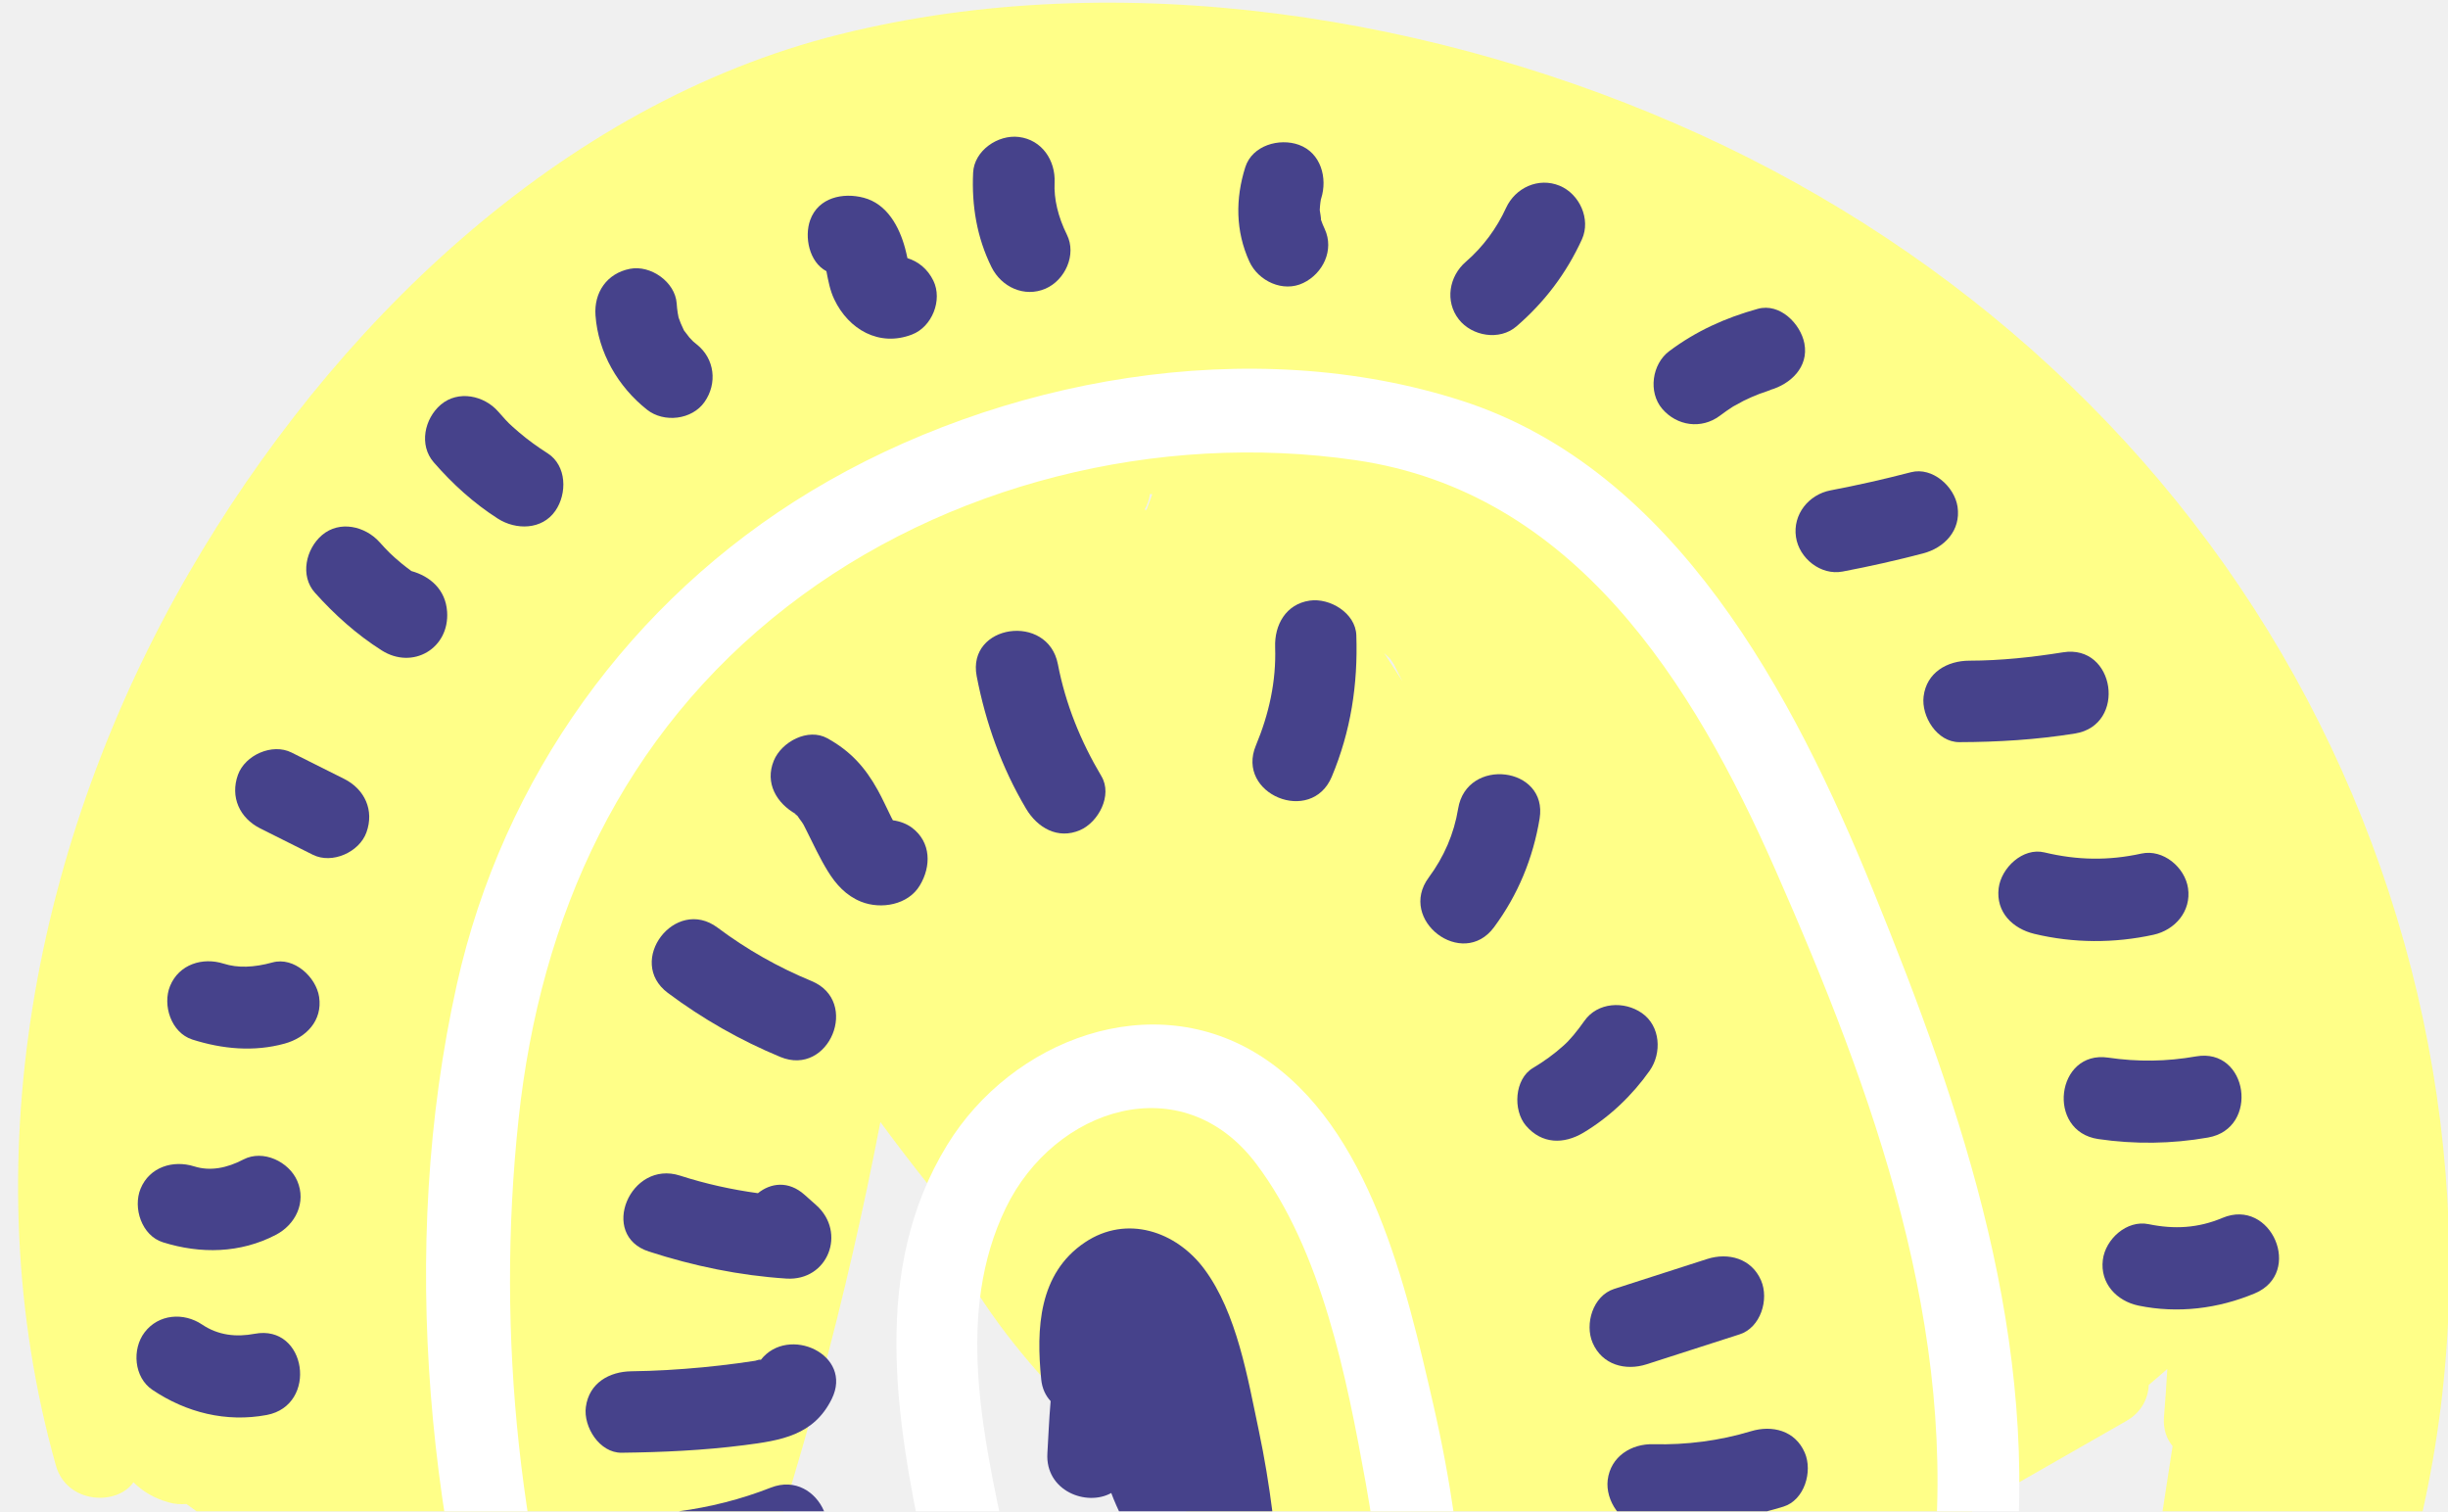
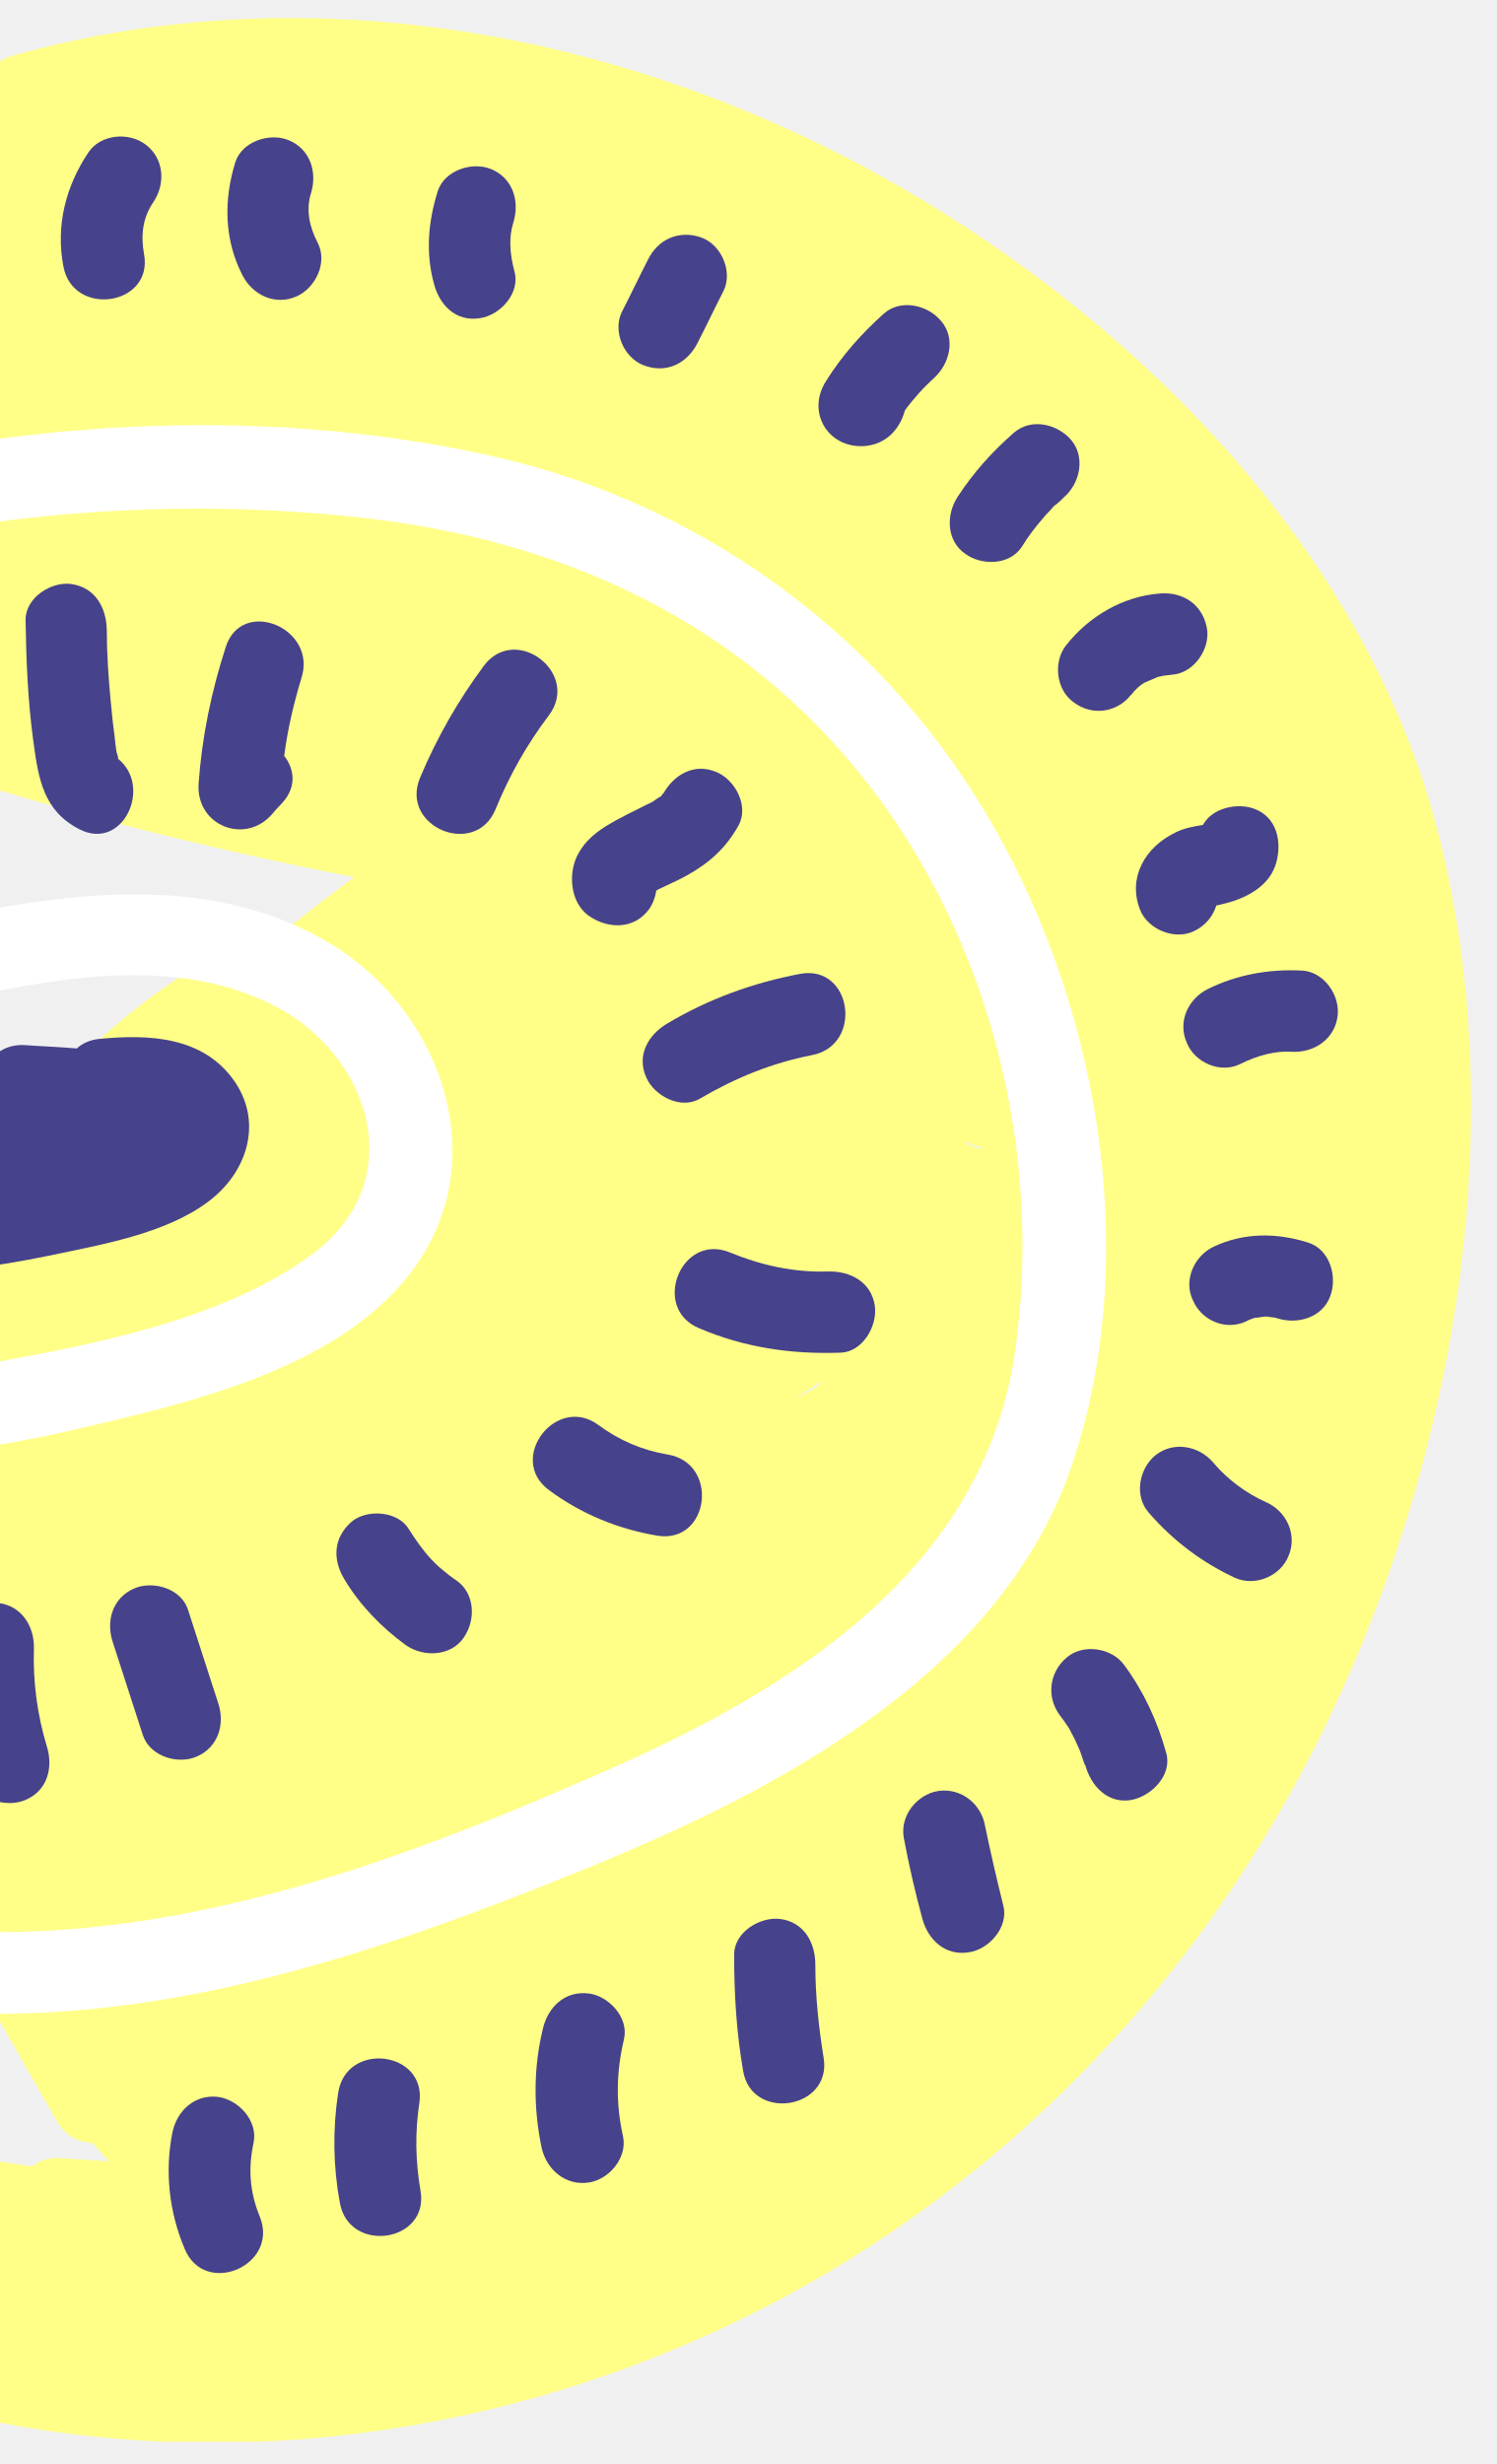
- <svg xmlns="http://www.w3.org/2000/svg" xmlns:xlink="http://www.w3.org/1999/xlink" version="1.1" id="Capa_1" x="0px" y="0px" viewBox="0 0 439 271" style="enable-background:new 0 0 439 271;" xml:space="preserve">
+ <svg xmlns="http://www.w3.org/2000/svg" xmlns:xlink="http://www.w3.org/1999/xlink" version="1.1" id="Capa_1" x="0px" y="0px" viewBox="0 0 269 443" style="enable-background:new 0 0 269 443;" xml:space="preserve">
  <style type="text/css">
	.st0{clip-path:url(#SVGID_2_);fill:#FFFF88;}
- 	.st1{clip-path:url(#SVGID_2_);fill:#FFFFFF;}
- 	.st2{clip-path:url(#SVGID_2_);fill:#46428B;}
+ 	.st1{clip-path:url(#SVGID_4_);fill:#FFFFFF;}
+ 	.st2{clip-path:url(#SVGID_6_);fill:#FFFFFF;}
+ 	.st3{clip-path:url(#SVGID_8_);fill:#46428B;}
+ 	.st4{clip-path:url(#SVGID_10_);fill:#46428B;}
+ 	.st5{clip-path:url(#SVGID_12_);fill:#46428B;}
+ 	.st6{clip-path:url(#SVGID_14_);fill:#46428B;}
+ 	.st7{clip-path:url(#SVGID_16_);fill:#46428B;}
+ 	.st8{clip-path:url(#SVGID_18_);fill:#46428B;}
+ 	.st9{clip-path:url(#SVGID_20_);fill:#46428B;}
+ 	.st10{clip-path:url(#SVGID_22_);fill:#46428B;}
+ 	.st11{clip-path:url(#SVGID_24_);fill:#46428B;}
+ 	.st12{clip-path:url(#SVGID_26_);fill:#46428B;}
+ 	.st13{clip-path:url(#SVGID_28_);fill:#46428B;}
+ 	.st14{clip-path:url(#SVGID_30_);fill:#46428B;}
+ 	.st15{clip-path:url(#SVGID_32_);fill:#46428B;}
+ 	.st16{clip-path:url(#SVGID_34_);fill:#46428B;}
+ 	.st17{clip-path:url(#SVGID_36_);fill:#46428B;}
+ 	.st18{clip-path:url(#SVGID_38_);fill:#46428B;}
+ 	.st19{clip-path:url(#SVGID_40_);fill:#46428B;}
+ 	.st20{clip-path:url(#SVGID_42_);fill:#46428B;}
+ 	.st21{clip-path:url(#SVGID_44_);fill:#46428B;}
+ 	.st22{clip-path:url(#SVGID_46_);fill:#46428B;}
+ 	.st23{clip-path:url(#SVGID_48_);fill:#46428B;}
+ 	.st24{clip-path:url(#SVGID_50_);fill:#46428B;}
+ 	.st25{clip-path:url(#SVGID_52_);fill:#46428B;}
+ 	.st26{clip-path:url(#SVGID_54_);fill:#46428B;}
+ 	.st27{clip-path:url(#SVGID_56_);fill:#46428B;}
+ 	.st28{clip-path:url(#SVGID_58_);fill:#46428B;}
+ 	.st29{clip-path:url(#SVGID_60_);fill:#46428B;}
+ 	.st30{clip-path:url(#SVGID_62_);fill:#46428B;}
+ 	.st31{clip-path:url(#SVGID_64_);fill:#46428B;}
</style>
  <g>
-     <defs>
-       <rect id="SVGID_1_" width="439" height="271" />
-     </defs>
-     <clipPath id="SVGID_2_">
-       <use xlink:href="#SVGID_1_" style="overflow:visible;" />
-     </clipPath>
-     <path class="st0" d="M413.81,125.53c-23.78-45.12-62.53-80.19-108.79-101.34C258.37,2.86,200.96-6.39,150.63,6.15   C100.3,18.68,59.25,58.88,33.85,102.78c-27.73,47.94-38.99,106.06-23.83,160c1.93,6.89,10.96,7.3,13.91,3.01   c1.64,1.64,3.74,2.91,6.45,3.65c0.95,0.26,2,0.33,3.04,0.25c1.91,1.4,3.9,2.72,5.78,4.16c5.57,5.58,11.14,11.17,16.71,16.75   c4.16,4.17,10.21,2.42,12.45-1.39c6.54,4.69,13.08,9.37,19.61,14.07c3,2.15,6.72,1.4,9.25-0.63c1.03,0.87,2.07,1.75,3.11,2.6   c3.23,2.63,7.07,4.86,11.11,5.87c2.54,1.78,5.08,3.56,7.64,5.31c4.5,3.08,11.11,0.81,11.76-4.96c0.65-5.74,1.29-11.49,1.94-17.23   c0.08-0.18,0.17-0.33,0.23-0.52c10.55-30.2,18.84-61.13,24.87-92.52c2.79,3.8,5.66,7.55,8.6,11.24c-0.08,1.09,0.07,2.26,0.57,3.51   c18.48,45.68,68.42,64.42,96.07,102.9c2.31,3.21,7.31,3.66,10.33,1.26c12.02-9.56,23.03-20.26,32.95-31.95   c1.12-0.72,2.25-1.44,3.37-2.15c5.7-2.49,11.41-4.98,17.11-7.46c1.61,2.77,4.79,4.37,8.67,2.43c8.6-4.29,16.92-9.07,24.95-14.27   c6.94-3.97,13.88-7.94,20.82-11.91c2.69-1.54,3.91-4.01,4.02-6.46c1.12-0.94,2.23-1.91,3.33-2.87c-0.17,2.89-0.36,5.79-0.61,8.68   c-0.15,2.12,0.48,3.86,1.55,5.17c-1.16,7.56-2.33,15.12-3.49,22.67c-0.97,6.32,5.16,9.12,9.83,7.49c1.93,1,4.32,1.24,6.51,0.48   c1.57-0.55,3.06-1.22,4.48-1.99c2.76,1.41,6.27,1.15,8.77-2.09c2.6-3.35,4.74-6.81,6.51-10.33c3.85,3.44,10.84,1.68,12.22-4.5   C445.44,222.06,437.13,169.76,413.81,125.53z M205.6,91.44c-0.11-0.02-0.23-0.04-0.34-0.05c0.53-0.93,0.84-1.88,0.97-2.81   c0.13,0.02,0.26,0.03,0.4,0.05C206.3,89.57,205.96,90.51,205.6,91.44z M248.22,117.1c0.35,0.34,0.71,0.68,1.07,1.02   c0.23,0.35,0.47,0.7,0.7,1.05l1.5,2.97C250.39,120.47,249.3,118.79,248.22,117.1z M359.03,241.81c-0.04,0.13-0.07,0.26-0.1,0.4   c-0.95,0.45-1.89,0.91-2.84,1.36c1.06-0.83,2.12-1.64,3.18-2.47C359.19,241.34,359.11,241.57,359.03,241.81z" />
-     <path class="st1" d="M335.85,159.53c-14.16-34.78-35.37-75.27-73.62-87.64c-37.88-12.26-83.1-4.11-116.73,16.15   c-32.44,19.55-55.32,51.51-63.56,88.42c-10.66,47.77-5.18,99.72,10,145.84c2.96,8.99,16.46,3.12,13.51-5.83   c-12.23-37.17-16.62-76.82-12.46-115.74c3.9-36.55,18.65-69.08,48.14-91.94c28.42-22.04,66.51-31.44,102.02-26.27   c39.13,5.7,60.46,39.91,75.21,73.41c17.57,39.92,33.21,82.63,28.12,126.84c-1.08,9.4,13.52,11.21,14.6,1.79   C366.13,240.61,352.2,199.69,335.85,159.53z" />
-     <path class="st1" d="M257.06,251.97c-4.86-21.11-11.3-49.85-30.8-62.49c-19.63-12.73-44.83-3.03-56.39,15.81   c-13.73,22.36-9.22,49.1-4.09,73.32c1.95,9.21,16.53,7.14,14.56-2.16c-4.11-19.36-9.04-41.09,0.03-59.84   c8.7-17.97,31.63-25.52,44.91-7.92c11.76,15.57,16.24,38.42,19.63,57.2c3.92,21.73,4.83,43.75,2.88,65.73   c-0.83,9.41,13.77,11.24,14.6,1.79C264.8,306.17,263.19,278.63,257.06,251.97z" />
-     <path class="st2" d="M45.67,239.17c-3.34,0.63-6.54,0.28-9.43-1.66c-3.3-2.22-7.81-1.89-10.31,1.4c-2.3,3.02-1.91,8.09,1.4,10.31   c6.08,4.09,13.24,5.87,20.5,4.51C57.1,251.98,55.01,237.41,45.67,239.17z" />
-     <path class="st2" d="M53.31,211.76c-1.49-3.45-6.13-5.69-9.67-3.84c-2.93,1.53-5.94,2.14-8.82,1.23c-3.79-1.19-8.01,0.11-9.61,4   c-1.41,3.43,0.19,8.41,4,9.61c6.75,2.12,13.89,1.99,20.25-1.33C52.99,219.6,54.97,215.6,53.31,211.76z" />
-     <path class="st2" d="M57.23,178.78c-0.53-3.57-4.5-7.26-8.36-6.2c-3.38,0.93-6.24,1.02-8.76,0.22c-3.78-1.2-8.01,0.11-9.61,4   c-1.41,3.44,0.2,8.4,4,9.61c5.38,1.71,11.03,2.24,16.53,0.73C54.86,186.09,57.86,183.05,57.23,178.78z" />
-     <path class="st2" d="M61.71,139.66c-3.14-1.57-6.29-3.15-9.43-4.72c-3.45-1.73-8.33,0.45-9.61,4c-1.43,3.98,0.31,7.76,4,9.61   c3.14,1.57,6.29,3.15,9.43,4.72c3.45,1.73,8.33-0.45,9.61-4C67.15,145.29,65.4,141.51,61.71,139.66z" />
-     <path class="st2" d="M80.18,109.68c-0.27-3.97-3.05-6.35-6.4-7.28c-0.59-0.44-1.18-0.88-1.75-1.35c-1.82-1.52-2.49-2.2-3.96-3.83   c-2.57-2.87-7.17-3.96-10.33-1.26c-2.87,2.45-4,7.27-1.26,10.33c3.54,3.95,7.47,7.48,11.96,10.33   C74.01,120.16,80.63,116.28,80.18,109.68z" />
-     <path class="st2" d="M98.2,81.28c-1.79-1.14-3.51-2.38-5.13-3.76c-0.38-0.32-0.76-0.65-1.13-0.99c-0.06-0.06-0.49-0.46-0.68-0.63   c-0.17-0.19-0.59-0.61-0.64-0.67c-0.43-0.46-0.84-0.93-1.25-1.4c-2.52-2.91-7.2-3.93-10.33-1.26c-2.9,2.48-3.96,7.22-1.26,10.33   c3.36,3.87,7.17,7.33,11.5,10.1c3.24,2.07,7.92,2.05,10.31-1.4C101.72,88.54,101.66,83.49,98.2,81.28z" />
-     <path class="st2" d="M124.96,61.77c-0.23-0.18-0.44-0.36-0.66-0.55c-0.06-0.08-0.55-0.55-0.67-0.7c-0.29-0.35-0.55-0.71-0.82-1.07   c-0.07-0.09-0.11-0.14-0.14-0.18c-0.03-0.07-0.07-0.14-0.11-0.23c-0.33-0.68-0.63-1.38-0.87-2.1c-0.02-0.13-0.11-0.56-0.16-0.86   c-0.09-0.56-0.14-1.11-0.18-1.68c-0.28-3.85-4.66-6.91-8.36-6.2c-4.15,0.8-6.5,4.24-6.2,8.36c0.48,6.67,4.05,12.8,9.25,16.91   c3.02,2.39,8.07,1.82,10.31-1.4C128.67,68.76,128.18,64.33,124.96,61.77z" />
-     <path class="st2" d="M167.38,50.33c-1-2.06-2.69-3.44-4.65-4.04c-0.12-0.59-0.26-1.16-0.41-1.74c-1.04-3.87-3.21-7.97-7.42-9.09   c-3.7-0.98-8.14-0.07-9.61,4c-1.08,3.01-0.19,7.53,2.91,9.17c0.33,1.72,0.65,3.47,1.41,5.05c2.57,5.41,8.06,8.57,13.93,6.31   C167.14,58.62,169.07,53.81,167.38,50.33z" />
-     <path class="st2" d="M191.33,42.09c-1.59-3.21-2.35-6.43-2.21-9.33c0.19-3.97-2.25-7.69-6.41-8.2c-3.73-0.46-8.01,2.42-8.2,6.41   c-0.28,5.89,0.67,11.64,3.31,16.95c1.77,3.55,5.88,5.48,9.67,3.84C190.99,50.25,193.11,45.66,191.33,42.09z" />
-     <path class="st2" d="M237.57,41.08c-0.25-0.54-0.49-1.1-0.68-1.67c0.06,0-0.17-1.48-0.21-1.68c0-0.04,0-0.05-0.01-0.08   c0.01-0.27,0.03-0.55,0.06-0.82c0.03-0.36,0.08-0.72,0.15-1.07c-0.24,0.74-0.22,0.68,0.05-0.18c1.16-3.66-0.05-8.18-4-9.61   c-3.49-1.26-8.36,0.08-9.61,4c-1.79,5.65-1.76,11.48,0.73,16.93c1.6,3.5,6.04,5.6,9.67,3.84   C237.26,49.04,239.29,44.82,237.57,41.08z" />
-     <path class="st2" d="M279.68,33.3c-3.8-1.56-7.95,0.37-9.61,4c-1.65,3.62-4.14,7-7.2,9.64c-3.01,2.59-3.79,7.09-1.26,10.33   c2.36,3.02,7.31,3.87,10.33,1.26c5.06-4.36,8.98-9.55,11.75-15.62C285.33,39.29,283.25,34.77,279.68,33.3z" />
-     <path class="st2" d="M323.58,61.58c-0.68-3.52-4.39-7.3-8.36-6.2c-5.8,1.61-11.03,3.96-15.88,7.59c-3.09,2.31-3.8,7.35-1.26,10.33   c2.64,3.09,7.03,3.72,10.33,1.26c0.79-0.59,1.58-1.16,2.41-1.68c0.04,0,1.66-0.9,1.88-1.02c0.93-0.45,1.87-0.87,2.84-1.24   c0.26-0.1,2.75-0.93,1.84-0.68C321.08,68.91,324.4,65.82,323.58,61.58z" />
-     <path class="st2" d="M351.05,90.88c-0.53-3.61-4.49-7.21-8.36-6.2c-4.77,1.24-9.58,2.33-14.42,3.25c-3.9,0.74-6.8,4.31-6.2,8.36   c0.56,3.82,4.44,6.94,8.36,6.2c4.84-0.92,9.65-2,14.42-3.25C348.69,98.24,351.67,95.12,351.05,90.88z" />
-     <path class="st2" d="M369.96,116.97c-5.55,0.89-11.17,1.49-16.8,1.5c-3.97,0.01-7.67,2.11-8.2,6.41c-0.44,3.57,2.41,8.21,6.41,8.2   c6.98-0.02,13.85-0.44,20.75-1.55C381.45,130.03,379.34,115.46,369.96,116.97z" />
-     <path class="st2" d="M392.38,159.26c-0.55-3.73-4.46-7.05-8.36-6.2c-5.93,1.3-11.5,1.2-17.4-0.21c-3.87-0.93-7.75,2.78-8.2,6.41   c-0.53,4.32,2.53,7.27,6.41,8.2c7,1.68,14.32,1.7,21.35,0.16C390.06,166.77,392.99,163.38,392.38,159.26z" />
-     <path class="st2" d="M393.81,189.43c-5.31,0.93-10.4,1-15.74,0.22c-9.37-1.38-11.16,13.23-1.79,14.6   c6.52,0.96,13.19,0.87,19.68-0.27C405.27,202.36,403.17,187.79,393.81,189.43z" />
-     <path class="st2" d="M398.55,218.39c-4.37,1.84-8.64,2.07-13.25,1.12c-3.9-0.8-7.74,2.69-8.2,6.41c-0.52,4.22,2.5,7.39,6.41,8.2   c7.03,1.45,14.27,0.56,20.87-2.21C413.11,228.23,407.31,214.71,398.55,218.39z" />
-     <path class="st2" d="M138.22,266.76c-5.41,2.12-10.88,3.49-16.64,4.26c-9.38,1.25-7.25,15.81,2.16,14.56   c6.96-0.93,13.78-2.74,20.31-5.3C152.87,276.82,147.05,263.3,138.22,266.76z" />
-     <path class="st2" d="M136.44,243.84c-0.15-0.07-0.49-0.01-1.02,0.17c-1.04,0.16-2.08,0.31-3.13,0.45   c-2.09,0.28-4.18,0.52-6.28,0.72c-4.23,0.4-8.5,0.66-12.75,0.71c-4,0.05-7.62,2.09-8.2,6.41c-0.47,3.54,2.44,8.24,6.41,8.2   c7.34-0.09,14.64-0.42,21.93-1.35c6.7-0.85,12.52-1.77,15.75-8.28C153.11,242.9,141.37,237.53,136.44,243.84z" />
-     <path class="st2" d="M146.37,216.1c-0.69-0.62-1.39-1.24-2.08-1.85c-2.89-2.58-6.08-2.14-8.37-0.29   c-4.72-0.65-9.37-1.67-13.96-3.15c-8.97-2.9-14.62,10.69-5.6,13.61c8.04,2.6,16.22,4.3,24.66,4.85   C148.51,229.74,151.85,220.98,146.37,216.1z" />
-     <path class="st2" d="M145.54,175.92c-6.07-2.51-11.6-5.65-16.86-9.58c-7.6-5.68-16.51,6.04-8.91,11.71   c6.22,4.65,13,8.51,20.17,11.48C148.7,193.15,154.29,179.54,145.54,175.92z" />
-     <path class="st2" d="M163.58,148.45c-0.95-0.72-2.18-1.19-3.46-1.36c-0.14-0.26-0.26-0.49-0.29-0.55   c-0.81-1.62-1.54-3.27-2.42-4.86c-2.27-4.1-4.9-7-9.03-9.29c-3.48-1.93-8.22,0.63-9.61,4c-1.66,4.03,0.51,7.67,4,9.61   c-0.59-0.33,0.04,0.11,0.25,0.31c0.1,0.15,0.25,0.37,0.31,0.46c0.83,1.1,0.76,1.08,1.32,2.2c1.23,2.44,2.35,4.9,3.79,7.23   c1.46,2.39,3.31,4.42,5.98,5.49c3.58,1.43,8.46,0.58,10.54-2.93C167.01,155.35,166.99,151.05,163.58,148.45z" />
-     <path class="st2" d="M197.52,139.19c-3.73-6.28-6.43-12.92-7.81-20.09c-1.78-9.26-16.36-7.17-14.56,2.16   c1.62,8.4,4.49,16.4,8.86,23.76c2.03,3.41,5.69,5.56,9.67,3.84C196.97,147.44,199.56,142.62,197.52,139.19z" />
-     <path class="st2" d="M243.23,113.9c-0.14-3.97-4.75-6.73-8.36-6.2c-4.29,0.63-6.34,4.37-6.2,8.36c0.21,6.1-1.11,12.01-3.45,17.61   c-3.66,8.75,9.96,14.34,13.61,5.6C242.25,131.1,243.53,122.71,243.23,113.9z" />
-     <path class="st2" d="M261.49,145c-0.75,4.56-2.54,8.65-5.28,12.36c-5.64,7.62,6.07,16.53,11.71,8.91c4.3-5.81,7-12.36,8.18-19.49   C277.63,137.44,263.02,135.67,261.49,145z" />
-     <path class="st2" d="M294.44,181.66c-3.17-2.21-7.95-1.96-10.31,1.4c-0.63,0.89-1.28,1.76-1.98,2.59   c-0.33,0.39-0.66,0.76-1.01,1.13c-0.14,0.13-0.53,0.51-0.69,0.66c-1.71,1.55-3.57,2.89-5.55,4.07c-3.32,1.98-3.62,7.56-1.26,10.33   c2.85,3.34,6.79,3.38,10.33,1.26c4.68-2.8,8.74-6.68,11.88-11.13C298.05,188.82,297.78,183.98,294.44,181.66z" />
-     <path class="st2" d="M315.81,229.6c-1.7-3.94-5.87-5.06-9.67-3.84l-16.69,5.37c-3.78,1.22-5.31,6.27-3.84,9.67   c1.7,3.94,5.87,5.06,9.67,3.84l16.69-5.37C315.75,238.05,317.28,233,315.81,229.6z" />
-     <path class="st2" d="M323.65,260.49c-1.72-3.98-5.85-5-9.67-3.84c-5.61,1.7-11.61,2.47-17.47,2.32c-3.97-0.11-7.68,2.2-8.2,6.41   c-0.45,3.66,2.41,8.09,6.41,8.2c8.65,0.24,16.81-0.9,25.08-3.41C323.61,269,325.1,263.84,323.65,260.49z" />
-     <path class="st2" d="M228.18,271.09c-0.62-4.88-1.42-9.74-2.44-14.57c-1.99-9.39-3.91-21.05-9.76-28.94   c-5.05-6.81-13.95-9.81-21.42-4.8c-8.34,5.59-8.74,15.52-7.84,24.56c0.16,1.64,0.79,2.93,1.69,3.9c-0.3,3.5-0.42,6.78-0.58,9.32   c-0.43,6.78,7.02,9.63,11.45,7.16c1.13,2.99,2.61,5.91,4.44,8.77c1.05,1.63,2.53,2.49,4.13,2.76c0.13,0.17,0.24,0.34,0.37,0.5   c0.71,0.92,1.55,1.56,2.44,2.01c0.95,2.14,1.88,4.29,2.79,6.44c0.03,0.09,0.05,0.19,0.08,0.28c0.27,1.01,0.68,1.89,1.19,2.64   c0.01,0.97,0.17,1.83,0.45,2.6c0.21,8.37,13.7,7.88,14.58-0.2C230.56,285.81,229.84,278.36,228.18,271.09z" />
+     <g>
+       <defs>
+         <rect id="SVGID_1_" x="-6" width="271" height="439" />
+       </defs>
+       <clipPath id="SVGID_2_">
+         <use xlink:href="#SVGID_1_" style="overflow:visible;" />
+       </clipPath>
+       <path class="st0" d="M139.5,413.8c45.1-23.8,80.2-62.5,101.3-108.8c21.3-46.6,30.6-104.1,18-154.4    c-12.5-50.3-52.7-91.4-96.6-116.8C114.3,6.1,56.2-5.1,2.3,10c-6.9,1.9-7.3,11-3,13.9c-1.6,1.6-2.9,3.7-3.6,6.4c-0.3,1-0.3,2-0.3,3    c-1.4,1.9-2.7,3.9-4.2,5.8c-5.6,5.6-11.2,11.1-16.8,16.7c-4.2,4.2-2.4,10.2,1.4,12.4c-4.7,6.5-9.4,13.1-14.1,19.6    c-2.1,3-1.4,6.7,0.6,9.3c-0.9,1-1.8,2.1-2.6,3.1c-2.6,3.2-4.9,7.1-5.9,11.1c-1.8,2.5-3.6,5.1-5.3,7.6c-3.1,4.5-0.8,11.1,5,11.8    c5.7,0.6,11.5,1.3,17.2,1.9c0.2,0.1,0.3,0.2,0.5,0.2c30.2,10.6,61.1,18.8,92.5,24.9c-3.8,2.8-7.6,5.7-11.2,8.6    c-1.1-0.1-2.3,0.1-3.5,0.6c-45.7,18.5-64.4,68.4-102.9,96.1c-3.2,2.3-3.7,7.3-1.3,10.3c9.6,12,20.3,23,32,33    c0.7,1.1,1.4,2.3,2.1,3.4c2.5,5.7,5,11.4,7.5,17.1c-2.8,1.6-4.4,4.8-2.4,8.7c4.3,8.6,9.1,16.9,14.3,25c4,6.9,7.9,13.9,11.9,20.8    c1.5,2.7,4,3.9,6.5,4c0.9,1.1,1.9,2.2,2.9,3.3c-2.9-0.2-5.8-0.4-8.7-0.6c-2.1-0.1-3.9,0.5-5.2,1.5c-7.6-1.2-15.1-2.3-22.7-3.5    c-6.3-1-9.1,5.2-7.5,9.8c-1,1.9-1.2,4.3-0.5,6.5c0.5,1.6,1.2,3.1,2,4.5c-1.4,2.8-1.1,6.3,2.1,8.8c3.4,2.6,6.8,4.7,10.3,6.5    c-3.4,3.9-1.7,10.8,4.5,12.2C43,445.4,95.3,437.1,139.5,413.8z M173.6,205.6c0-0.1,0-0.2,0.1-0.3c0.9,0.5,1.9,0.8,2.8,1    c0,0.1,0,0.3-0.1,0.4C175.5,206.3,174.5,206,173.6,205.6z M147.9,248.2c-0.3,0.4-0.7,0.7-1,1.1c-0.4,0.2-0.7,0.5-1.1,0.7l-3,1.5    C144.6,250.4,146.3,249.3,147.9,248.2z M23.2,359c-0.1,0-0.3-0.1-0.4-0.1c-0.4-1-0.9-1.9-1.4-2.8c0.8,1.1,1.6,2.1,2.5,3.2    C23.7,359.2,23.5,359.1,23.2,359z" />
+     </g>
+     <g>
+       <defs>
+         <rect id="SVGID_3_" x="-6" width="271" height="439" />
+       </defs>
+       <clipPath id="SVGID_4_">
+         <use xlink:href="#SVGID_3_" style="overflow:visible;" />
+       </clipPath>
+       <path class="st1" d="M105.5,335.9c34.8-14.2,75.3-35.4,87.6-73.6c12.3-37.9,4.1-83.1-16.2-116.7c-19.5-32.4-51.5-55.3-88.4-63.6    c-47.8-10.7-99.7-5.2-145.8,10c-9,3-3.1,16.5,5.8,13.5C-14.3,93.2,25.4,88.8,64.3,93c36.6,3.9,69.1,18.7,91.9,48.1    c22,28.4,31.4,66.5,26.3,102c-5.7,39.1-39.9,60.5-73.4,75.2c-39.9,17.6-82.6,33.2-126.8,28.1c-9.4-1.1-11.2,13.5-1.8,14.6    C24.4,366.1,65.4,352.2,105.5,335.9z" />
+     </g>
+     <g>
+       <defs>
+         <rect id="SVGID_5_" x="-6" width="271" height="439" />
+       </defs>
+       <clipPath id="SVGID_6_">
+         <use xlink:href="#SVGID_5_" style="overflow:visible;" />
+       </clipPath>
+       <path class="st2" d="M13.1,257.1c21.1-4.9,49.9-11.3,62.5-30.8c12.7-19.6,3-44.8-15.8-56.4c-22.4-13.7-49.1-9.2-73.3-4.1    c-9.2,1.9-7.1,16.5,2.2,14.6c19.4-4.1,41.1-9,59.8,0c18,8.7,25.5,31.6,7.9,44.9C40.8,237,17.9,241.5-0.8,244.9    c-21.7,3.9-43.8,4.8-65.7,2.9c-9.4-0.8-11.2,13.8-1.8,14.6C-41.1,264.8-13.6,263.2,13.1,257.1z" />
+     </g>
+     <g>
+       <defs>
+         <rect id="SVGID_7_" x="-6" width="271" height="439" />
+       </defs>
+       <clipPath id="SVGID_8_">
+         <use xlink:href="#SVGID_7_" style="overflow:visible;" />
+       </clipPath>
+       <path class="st3" d="M25.9,45.7c-0.6-3.3-0.3-6.5,1.7-9.4c2.2-3.3,1.9-7.8-1.4-10.3c-3-2.3-8.1-1.9-10.3,1.4    c-4.1,6.1-5.9,13.2-4.5,20.5C13.1,57.1,27.6,55,25.9,45.7z" />
+     </g>
+     <g>
+       <defs>
+         <rect id="SVGID_9_" x="-6" width="271" height="439" />
+       </defs>
+       <clipPath id="SVGID_10_">
+         <use xlink:href="#SVGID_9_" style="overflow:visible;" />
+       </clipPath>
+       <path class="st4" d="M53.3,53.3c3.4-1.5,5.7-6.1,3.8-9.7c-1.5-2.9-2.1-5.9-1.2-8.8c1.2-3.8-0.1-8-4-9.6c-3.4-1.4-8.4,0.2-9.6,4    c-2.1,6.8-2,13.9,1.3,20.3C45.4,53,49.4,55,53.3,53.3z" />
+     </g>
+     <g>
+       <defs>
+         <rect id="SVGID_11_" x="-6" width="271" height="439" />
+       </defs>
+       <clipPath id="SVGID_12_">
+         <use xlink:href="#SVGID_11_" style="overflow:visible;" />
+       </clipPath>
+       <path class="st5" d="M86.3,57.2c3.6-0.5,7.3-4.5,6.2-8.4c-0.9-3.4-1-6.2-0.2-8.8c1.2-3.8-0.1-8-4-9.6c-3.4-1.4-8.4,0.2-9.6,4    c-1.7,5.4-2.2,11-0.7,16.5C79,54.9,82,57.9,86.3,57.2z" />
+     </g>
+     <g>
+       <defs>
+         <rect id="SVGID_13_" x="-6" width="271" height="439" />
+       </defs>
+       <clipPath id="SVGID_14_">
+         <use xlink:href="#SVGID_13_" style="overflow:visible;" />
+       </clipPath>
+       <path class="st6" d="M125.4,61.7c1.6-3.1,3.1-6.3,4.7-9.4c1.7-3.5-0.4-8.3-4-9.6c-4-1.4-7.8,0.3-9.6,4c-1.6,3.1-3.1,6.3-4.7,9.4    c-1.7,3.5,0.4,8.3,4,9.6C119.8,67.2,123.5,65.4,125.4,61.7z" />
+     </g>
+     <g>
+       <defs>
+         <rect id="SVGID_15_" x="-6" width="271" height="439" />
+       </defs>
+       <clipPath id="SVGID_16_">
+         <use xlink:href="#SVGID_15_" style="overflow:visible;" />
+       </clipPath>
+       <path class="st7" d="M155.4,80.2c4-0.3,6.4-3.1,7.3-6.4c0.4-0.6,0.9-1.2,1.4-1.8c1.5-1.8,2.2-2.5,3.8-4c2.9-2.6,4-7.2,1.3-10.3    c-2.4-2.9-7.3-4-10.3-1.3c-3.9,3.5-7.5,7.5-10.3,12C144.9,74,148.8,80.6,155.4,80.2z" />
+     </g>
+     <g>
+       <defs>
+         <rect id="SVGID_17_" x="-6" width="271" height="439" />
+       </defs>
+       <clipPath id="SVGID_18_">
+         <use xlink:href="#SVGID_17_" style="overflow:visible;" />
+       </clipPath>
+       <path class="st8" d="M183.8,98.2c1.1-1.8,2.4-3.5,3.8-5.1c0.3-0.4,0.7-0.8,1-1.1c0.1-0.1,0.5-0.5,0.6-0.7c0.2-0.2,0.6-0.6,0.7-0.6    c0.5-0.4,0.9-0.8,1.4-1.3c2.9-2.5,3.9-7.2,1.3-10.3c-2.5-2.9-7.2-4-10.3-1.3c-3.9,3.4-7.3,7.2-10.1,11.5    c-2.1,3.2-2.1,7.9,1.4,10.3C176.5,101.7,181.6,101.7,183.8,98.2z" />
+     </g>
+     <g>
+       <defs>
+         <rect id="SVGID_19_" x="-6" width="271" height="439" />
+       </defs>
+       <clipPath id="SVGID_20_">
+         <use xlink:href="#SVGID_19_" style="overflow:visible;" />
+       </clipPath>
+       <path class="st9" d="M203.3,125c0.2-0.2,0.4-0.4,0.6-0.7c0.1-0.1,0.6-0.6,0.7-0.7c0.4-0.3,0.7-0.6,1.1-0.8    c0.1-0.1,0.1-0.1,0.2-0.1c0.1,0,0.1-0.1,0.2-0.1c0.7-0.3,1.4-0.6,2.1-0.9c0.1,0,0.6-0.1,0.9-0.2c0.6-0.1,1.1-0.1,1.7-0.2    c3.9-0.3,6.9-4.7,6.2-8.4c-0.8-4.2-4.2-6.5-8.4-6.2c-6.7,0.5-12.8,4.1-16.9,9.3c-2.4,3-1.8,8.1,1.4,10.3    C196.3,128.7,200.7,128.2,203.3,125z" />
+     </g>
+     <g>
+       <defs>
+         <rect id="SVGID_21_" x="-6" width="271" height="439" />
+       </defs>
+       <clipPath id="SVGID_22_">
+         <use xlink:href="#SVGID_21_" style="overflow:visible;" />
+       </clipPath>
+       <path class="st10" d="M214.7,167.4c2.1-1,3.4-2.7,4-4.6c0.6-0.1,1.2-0.3,1.7-0.4c3.9-1,8-3.2,9.1-7.4c1-3.7,0.1-8.1-4-9.6    c-3-1.1-7.5-0.2-9.2,2.9c-1.7,0.3-3.5,0.6-5,1.4c-5.4,2.6-8.6,8.1-6.3,13.9C206.4,167.1,211.2,169.1,214.7,167.4z" />
+     </g>
+     <g>
+       <defs>
+         <rect id="SVGID_23_" x="-6" width="271" height="439" />
+       </defs>
+       <clipPath id="SVGID_24_">
+         <use xlink:href="#SVGID_23_" style="overflow:visible;" />
+       </clipPath>
+       <path class="st11" d="M223,191.3c3.2-1.6,6.4-2.4,9.3-2.2c4,0.2,7.7-2.3,8.2-6.4c0.5-3.7-2.4-8-6.4-8.2    c-5.9-0.3-11.6,0.7-16.9,3.3c-3.6,1.8-5.5,5.9-3.8,9.7C214.8,191,219.4,193.1,223,191.3z" />
+     </g>
+     <g>
+       <defs>
+         <rect id="SVGID_25_" x="-6" width="271" height="439" />
+       </defs>
+       <clipPath id="SVGID_26_">
+         <use xlink:href="#SVGID_25_" style="overflow:visible;" />
+       </clipPath>
+       <path class="st12" d="M224,237.6c0.5-0.3,1.1-0.5,1.7-0.7c0,0.1,1.5-0.2,1.7-0.2c0,0,0.1,0,0.1,0c0.3,0,0.6,0,0.8,0.1    c0.4,0,0.7,0.1,1.1,0.1c-0.7-0.2-0.7-0.2,0.2,0.1c3.7,1.2,8.2-0.1,9.6-4c1.3-3.5-0.1-8.4-4-9.6c-5.7-1.8-11.5-1.8-16.9,0.7    c-3.5,1.6-5.6,6-3.8,9.7C216,237.3,220.2,239.3,224,237.6z" />
+     </g>
+     <g>
+       <defs>
+         <rect id="SVGID_27_" x="-6" width="271" height="439" />
+       </defs>
+       <clipPath id="SVGID_28_">
+         <use xlink:href="#SVGID_27_" style="overflow:visible;" />
+       </clipPath>
+       <path class="st13" d="M231.7,279.7c1.6-3.8-0.4-8-4-9.6c-3.6-1.6-7-4.1-9.6-7.2c-2.6-3-7.1-3.8-10.3-1.3c-3,2.4-3.9,7.3-1.3,10.3    c4.4,5.1,9.6,9,15.6,11.8C225.8,285.3,230.3,283.3,231.7,279.7z" />
+     </g>
+     <g>
+       <defs>
+         <rect id="SVGID_29_" x="-6" width="271" height="439" />
+       </defs>
+       <clipPath id="SVGID_30_">
+         <use xlink:href="#SVGID_29_" style="overflow:visible;" />
+       </clipPath>
+       <path class="st14" d="M203.5,323.6c3.5-0.7,7.3-4.4,6.2-8.4c-1.6-5.8-4-11-7.6-15.9c-2.3-3.1-7.4-3.8-10.3-1.3    c-3.1,2.6-3.7,7-1.3,10.3c0.6,0.8,1.2,1.6,1.7,2.4c0,0,0.9,1.7,1,1.9c0.4,0.9,0.9,1.9,1.2,2.8c0.1,0.3,0.9,2.8,0.7,1.8    C196.1,321.1,199.2,324.4,203.5,323.6z" />
+     </g>
+     <g>
+       <defs>
+         <rect id="SVGID_31_" x="-6" width="271" height="439" />
+       </defs>
+       <clipPath id="SVGID_32_">
+         <use xlink:href="#SVGID_31_" style="overflow:visible;" />
+       </clipPath>
+       <path class="st15" d="M174.2,351c3.6-0.5,7.2-4.5,6.2-8.4c-1.2-4.8-2.3-9.6-3.3-14.4c-0.7-3.9-4.3-6.8-8.4-6.2    c-3.8,0.6-6.9,4.4-6.2,8.4c0.9,4.8,2,9.6,3.3,14.4C166.8,348.7,169.9,351.7,174.2,351z" />
+     </g>
+     <g>
+       <defs>
+         <rect id="SVGID_33_" x="-6" width="271" height="439" />
+       </defs>
+       <clipPath id="SVGID_34_">
+         <use xlink:href="#SVGID_33_" style="overflow:visible;" />
+       </clipPath>
+       <path class="st16" d="M148.1,370c-0.9-5.5-1.5-11.2-1.5-16.8c0-4-2.1-7.7-6.4-8.2c-3.6-0.4-8.2,2.4-8.2,6.4c0,7,0.4,13.9,1.6,20.8    C135,381.5,149.6,379.3,148.1,370z" />
+     </g>
+     <g>
+       <defs>
+         <rect id="SVGID_35_" x="-6" width="271" height="439" />
+       </defs>
+       <clipPath id="SVGID_36_">
+         <use xlink:href="#SVGID_35_" style="overflow:visible;" />
+       </clipPath>
+       <path class="st17" d="M105.8,392.4c3.7-0.5,7.1-4.5,6.2-8.4c-1.3-5.9-1.2-11.5,0.2-17.4c0.9-3.9-2.8-7.8-6.4-8.2    c-4.3-0.5-7.3,2.5-8.2,6.4c-1.7,7-1.7,14.3-0.2,21.4C98.3,390.1,101.7,393,105.8,392.4z" />
+     </g>
+     <g>
+       <defs>
+         <rect id="SVGID_37_" x="-6" width="271" height="439" />
+       </defs>
+       <clipPath id="SVGID_38_">
+         <use xlink:href="#SVGID_37_" style="overflow:visible;" />
+       </clipPath>
+       <path class="st18" d="M75.6,393.8c-0.9-5.3-1-10.4-0.2-15.7c1.4-9.4-13.2-11.2-14.6-1.8c-1,6.5-0.9,13.2,0.3,19.7    C62.7,405.3,77.3,403.2,75.6,393.8z" />
+     </g>
+     <g>
+       <defs>
+         <rect id="SVGID_39_" x="-6" width="271" height="439" />
+       </defs>
+       <clipPath id="SVGID_40_">
+         <use xlink:href="#SVGID_39_" style="overflow:visible;" />
+       </clipPath>
+       <path class="st19" d="M46.7,398.5c-1.8-4.4-2.1-8.6-1.1-13.3c0.8-3.9-2.7-7.7-6.4-8.2c-4.2-0.5-7.4,2.5-8.2,6.4    c-1.4,7-0.6,14.3,2.2,20.9C36.8,413.1,50.3,407.3,46.7,398.5z" />
+     </g>
+     <g>
+       <defs>
+         <rect id="SVGID_41_" x="-6" width="271" height="439" />
+       </defs>
+       <clipPath id="SVGID_42_">
+         <use xlink:href="#SVGID_41_" style="overflow:visible;" />
+       </clipPath>
+       <path class="st20" d="M-1.7,138.2c-2.1-5.4-3.5-10.9-4.3-16.6c-1.3-9.4-15.8-7.3-14.6,2.2c0.9,7,2.7,13.8,5.3,20.3    C-11.8,152.9,1.7,147.1-1.7,138.2z" />
+     </g>
+     <g>
+       <defs>
+         <rect id="SVGID_43_" x="-6" width="271" height="439" />
+       </defs>
+       <clipPath id="SVGID_44_">
+         <use xlink:href="#SVGID_43_" style="overflow:visible;" />
+       </clipPath>
+       <path class="st21" d="M21.2,136.4c0.1-0.1,0-0.5-0.2-1c-0.2-1-0.3-2.1-0.4-3.1c-0.3-2.1-0.5-4.2-0.7-6.3    c-0.4-4.2-0.7-8.5-0.7-12.8c-0.1-4-2.1-7.6-6.4-8.2c-3.5-0.5-8.2,2.4-8.2,6.4c0.1,7.3,0.4,14.6,1.4,21.9    c0.9,6.7,1.8,12.5,8.3,15.8C22.1,153.1,27.5,141.4,21.2,136.4z" />
+     </g>
+     <g>
+       <defs>
+         <rect id="SVGID_45_" x="-6" width="271" height="439" />
+       </defs>
+       <clipPath id="SVGID_46_">
+         <use xlink:href="#SVGID_45_" style="overflow:visible;" />
+       </clipPath>
+       <path class="st22" d="M48.9,146.4c0.6-0.7,1.2-1.4,1.9-2.1c2.6-2.9,2.1-6.1,0.3-8.4c0.6-4.7,1.7-9.4,3.1-14    c2.9-9-10.7-14.6-13.6-5.6c-2.6,8-4.3,16.2-4.9,24.7C35.3,148.5,44.1,151.9,48.9,146.4z" />
+     </g>
+     <g>
+       <defs>
+         <rect id="SVGID_47_" x="-6" width="271" height="439" />
+       </defs>
+       <clipPath id="SVGID_48_">
+         <use xlink:href="#SVGID_47_" style="overflow:visible;" />
+       </clipPath>
+       <path class="st23" d="M89.1,145.5c2.5-6.1,5.6-11.6,9.6-16.9c5.7-7.6-6-16.5-11.7-8.9c-4.6,6.2-8.5,13-11.5,20.2    C71.9,148.7,85.5,154.3,89.1,145.5z" />
+     </g>
+     <g>
+       <defs>
+         <rect id="SVGID_49_" x="-6" width="271" height="439" />
+       </defs>
+       <clipPath id="SVGID_50_">
+         <use xlink:href="#SVGID_49_" style="overflow:visible;" />
+       </clipPath>
+       <path class="st24" d="M116.6,163.6c0.7-0.9,1.2-2.2,1.4-3.5c0.3-0.1,0.5-0.3,0.6-0.3c1.6-0.8,3.3-1.5,4.9-2.4c4.1-2.3,7-4.9,9.3-9    c1.9-3.5-0.6-8.2-4-9.6c-4-1.7-7.7,0.5-9.6,4c0.3-0.6-0.1,0-0.3,0.3c-0.1,0.1-0.4,0.3-0.5,0.3c-1.1,0.8-1.1,0.8-2.2,1.3    c-2.4,1.2-4.9,2.4-7.2,3.8c-2.4,1.5-4.4,3.3-5.5,6c-1.4,3.6-0.6,8.5,2.9,10.5C109.7,167,114,167,116.6,163.6z" />
+     </g>
+     <g>
+       <defs>
+         <rect id="SVGID_51_" x="-6" width="271" height="439" />
+       </defs>
+       <clipPath id="SVGID_52_">
+         <use xlink:href="#SVGID_51_" style="overflow:visible;" />
+       </clipPath>
+       <path class="st25" d="M125.9,197.5c6.3-3.7,12.9-6.4,20.1-7.8c9.3-1.8,7.2-16.4-2.2-14.6c-8.4,1.6-16.4,4.5-23.8,8.9    c-3.4,2-5.6,5.7-3.8,9.7C117.6,197,122.4,199.6,125.9,197.5z" />
+     </g>
+     <g>
+       <defs>
+         <rect id="SVGID_53_" x="-6" width="271" height="439" />
+       </defs>
+       <clipPath id="SVGID_54_">
+         <use xlink:href="#SVGID_53_" style="overflow:visible;" />
+       </clipPath>
+       <path class="st26" d="M151.1,243.2c4-0.1,6.7-4.8,6.2-8.4c-0.6-4.3-4.4-6.3-8.4-6.2c-6.1,0.2-12-1.1-17.6-3.4    c-8.8-3.7-14.3,10-5.6,13.6C133.9,242.3,142.3,243.5,151.1,243.2z" />
+     </g>
+     <g>
+       <defs>
+         <rect id="SVGID_55_" x="-6" width="271" height="439" />
+       </defs>
+       <clipPath id="SVGID_56_">
+         <use xlink:href="#SVGID_55_" style="overflow:visible;" />
+       </clipPath>
+       <path class="st27" d="M120,261.5c-4.6-0.8-8.6-2.5-12.4-5.3c-7.6-5.6-16.5,6.1-8.9,11.7c5.8,4.3,12.4,7,19.5,8.2    C127.6,277.6,129.4,263,120,261.5z" />
+     </g>
+     <g>
+       <defs>
+         <rect id="SVGID_57_" x="-6" width="271" height="439" />
+       </defs>
+       <clipPath id="SVGID_58_">
+         <use xlink:href="#SVGID_57_" style="overflow:visible;" />
+       </clipPath>
+       <path class="st28" d="M83.4,294.4c2.2-3.2,2-8-1.4-10.3c-0.9-0.6-1.8-1.3-2.6-2c-0.4-0.3-0.8-0.7-1.1-1c-0.1-0.1-0.5-0.5-0.7-0.7    c-1.6-1.7-2.9-3.6-4.1-5.5c-2-3.3-7.6-3.6-10.3-1.3c-3.3,2.9-3.4,6.8-1.3,10.3c2.8,4.7,6.7,8.7,11.1,11.9    C76.2,298,81.1,297.8,83.4,294.4z" />
+     </g>
+     <g>
+       <defs>
+         <rect id="SVGID_59_" x="-6" width="271" height="439" />
+       </defs>
+       <clipPath id="SVGID_60_">
+         <use xlink:href="#SVGID_59_" style="overflow:visible;" />
+       </clipPath>
+       <path class="st29" d="M35.4,315.8c3.9-1.7,5.1-5.9,3.8-9.7l-5.4-16.7c-1.2-3.8-6.3-5.3-9.7-3.8c-3.9,1.7-5.1,5.9-3.8,9.7l5.4,16.7    C27,315.8,32,317.3,35.4,315.8z" />
+     </g>
+     <g>
+       <defs>
+         <rect id="SVGID_61_" x="-6" width="271" height="439" />
+       </defs>
+       <clipPath id="SVGID_62_">
+         <use xlink:href="#SVGID_61_" style="overflow:visible;" />
+       </clipPath>
+       <path class="st30" d="M4.6,323.6c4-1.7,5-5.9,3.8-9.7c-1.7-5.6-2.5-11.6-2.3-17.5c0.1-4-2.2-7.7-6.4-8.2c-3.7-0.5-8.1,2.4-8.2,6.4    c-0.2,8.6,0.9,16.8,3.4,25.1C-4,323.6,1.2,325.1,4.6,323.6z" />
+     </g>
+     <g>
+       <defs>
+         <rect id="SVGID_63_" x="-6" width="271" height="439" />
+       </defs>
+       <clipPath id="SVGID_64_">
+         <use xlink:href="#SVGID_63_" style="overflow:visible;" />
+       </clipPath>
+       <path class="st31" d="M-6,228.2c4.9-0.6,9.7-1.4,14.6-2.4c9.4-2,21.1-3.9,28.9-9.8c6.8-5.1,9.8-13.9,4.8-21.4    c-5.6-8.3-15.5-8.7-24.6-7.8c-1.6,0.2-2.9,0.8-3.9,1.7c-3.5-0.3-6.8-0.4-9.3-0.6c-6.8-0.4-9.6,7-7.2,11.4c-3,1.1-5.9,2.6-8.8,4.4    c-1.6,1.1-2.5,2.5-2.8,4.1c-0.2,0.1-0.3,0.2-0.5,0.4c-0.9,0.7-1.6,1.6-2,2.4c-2.1,0.9-4.3,1.9-6.4,2.8c-0.1,0-0.2,0.1-0.3,0.1    c-1,0.3-1.9,0.7-2.6,1.2c-1,0-1.8,0.2-2.6,0.4c-8.4,0.2-7.9,13.7,0.2,14.6C-20.8,230.6-13.3,229.8-6,228.2z" />
+     </g>
  </g>
</svg>
